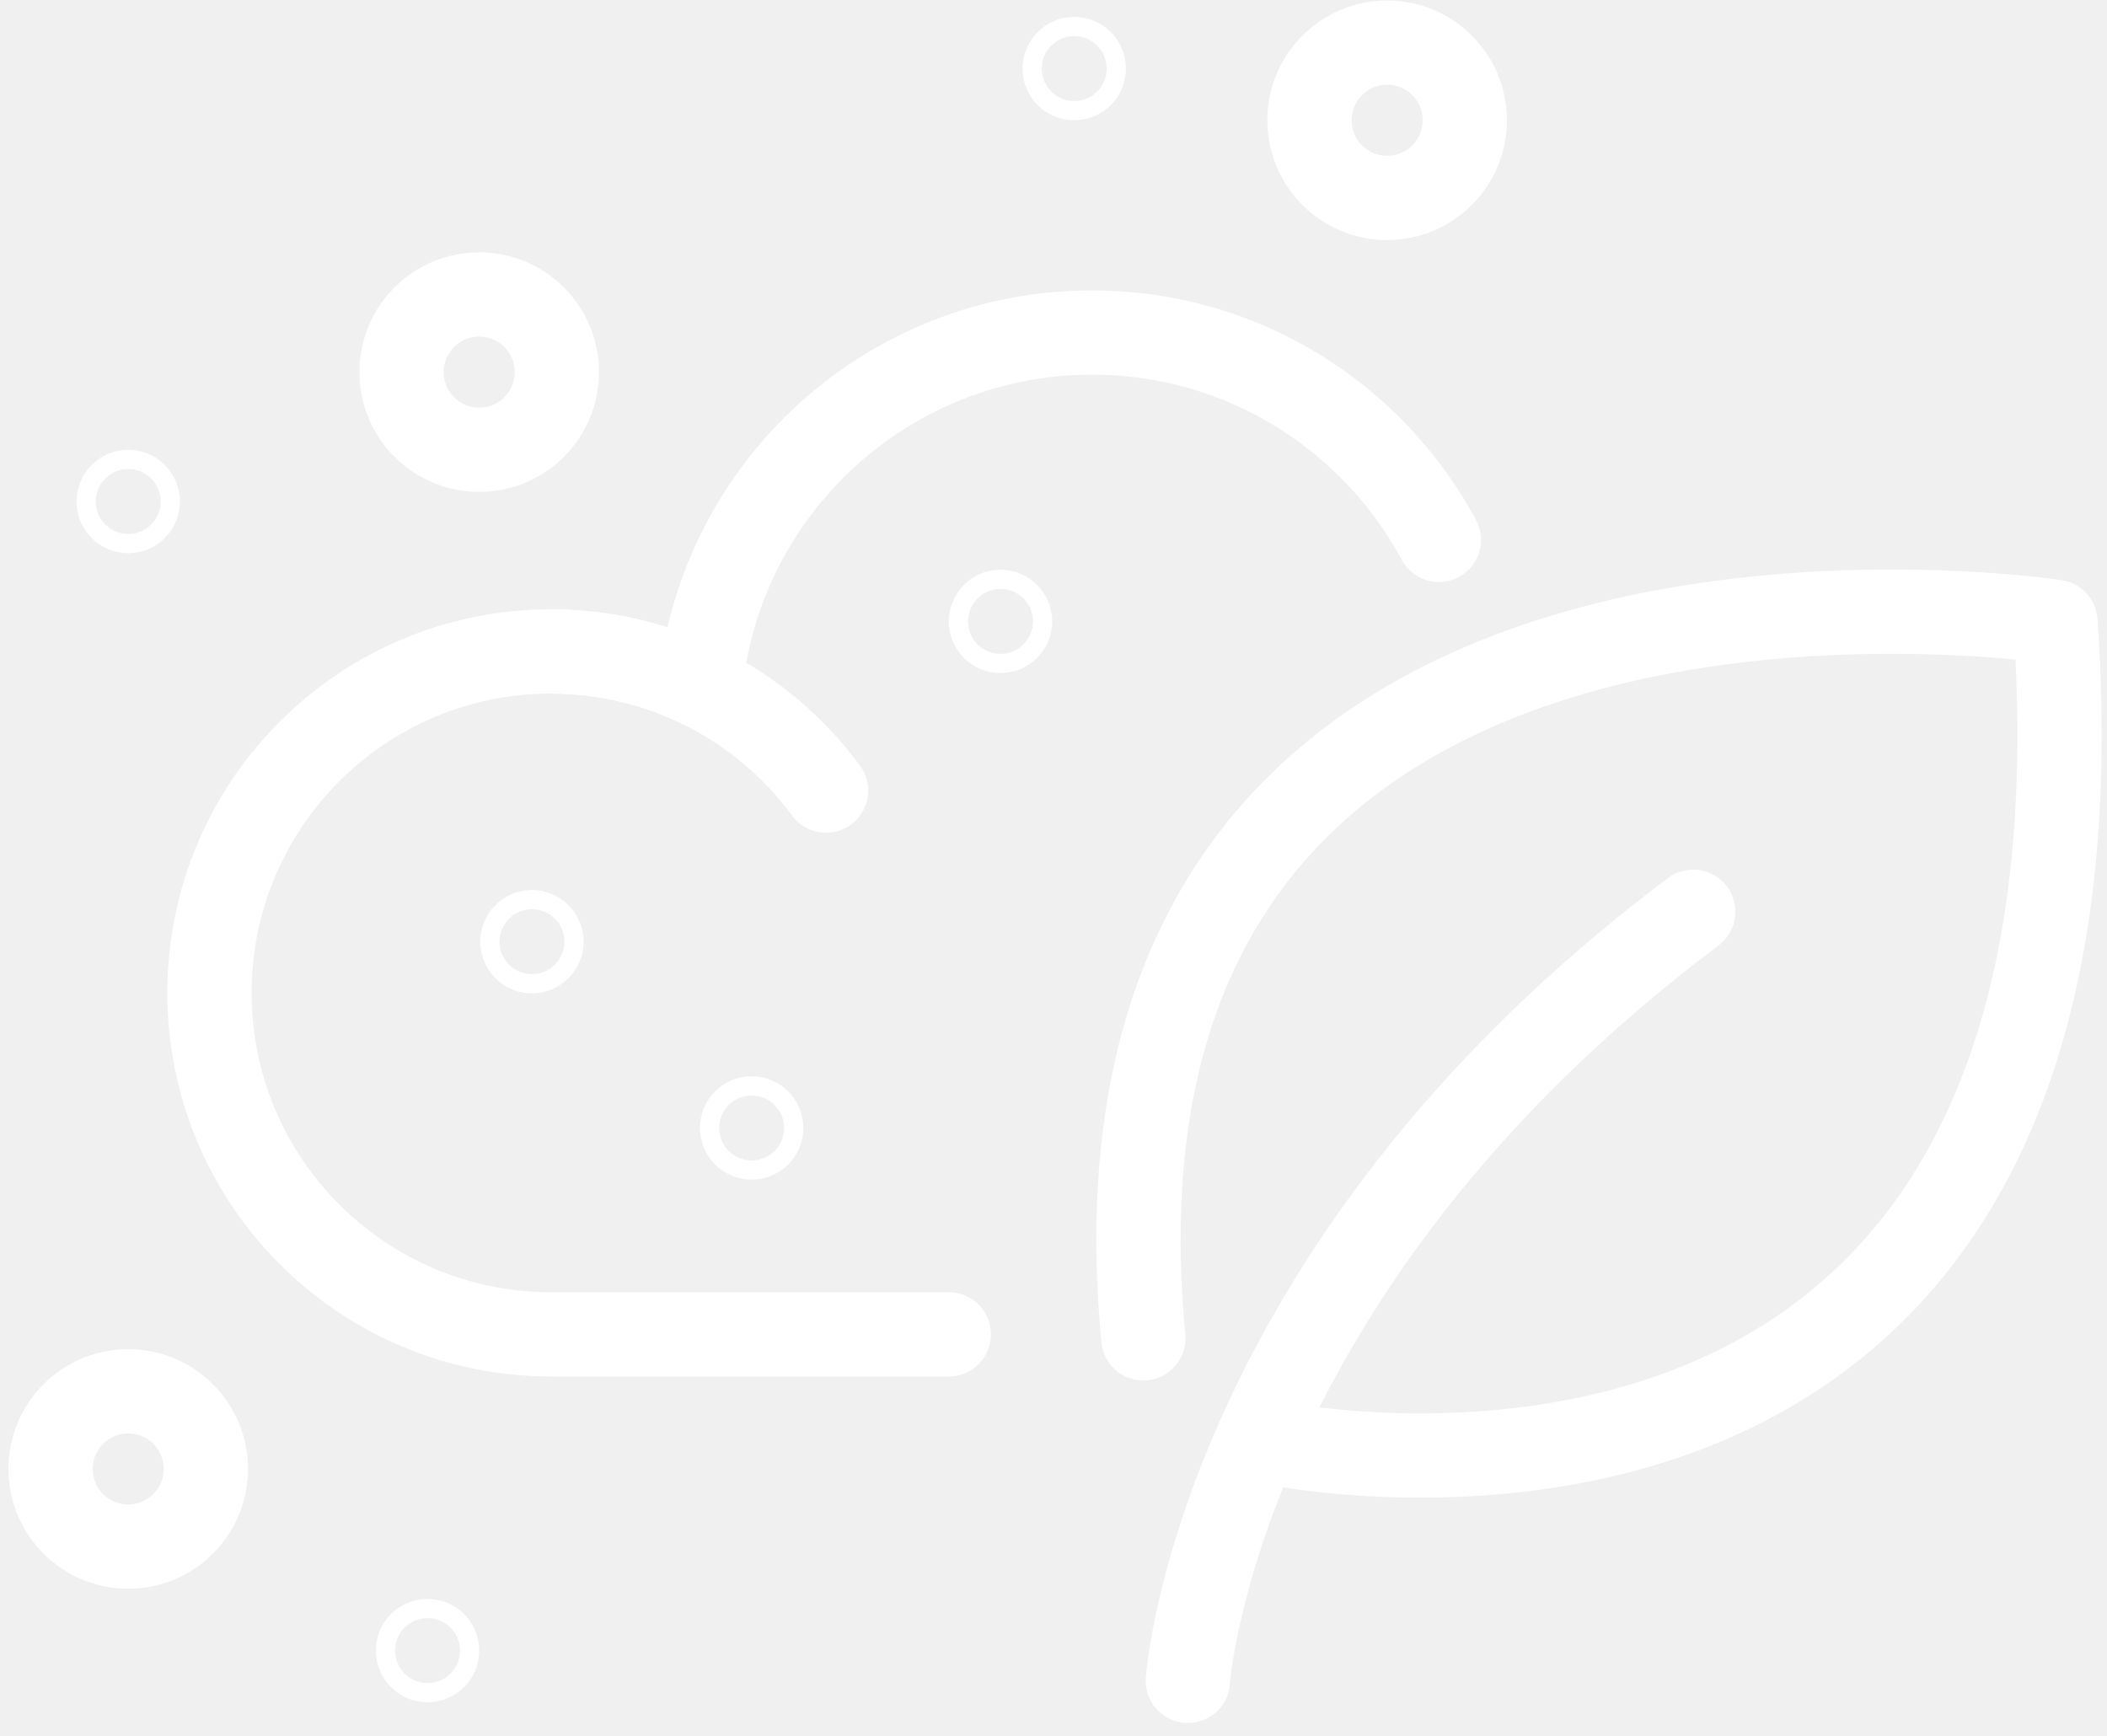
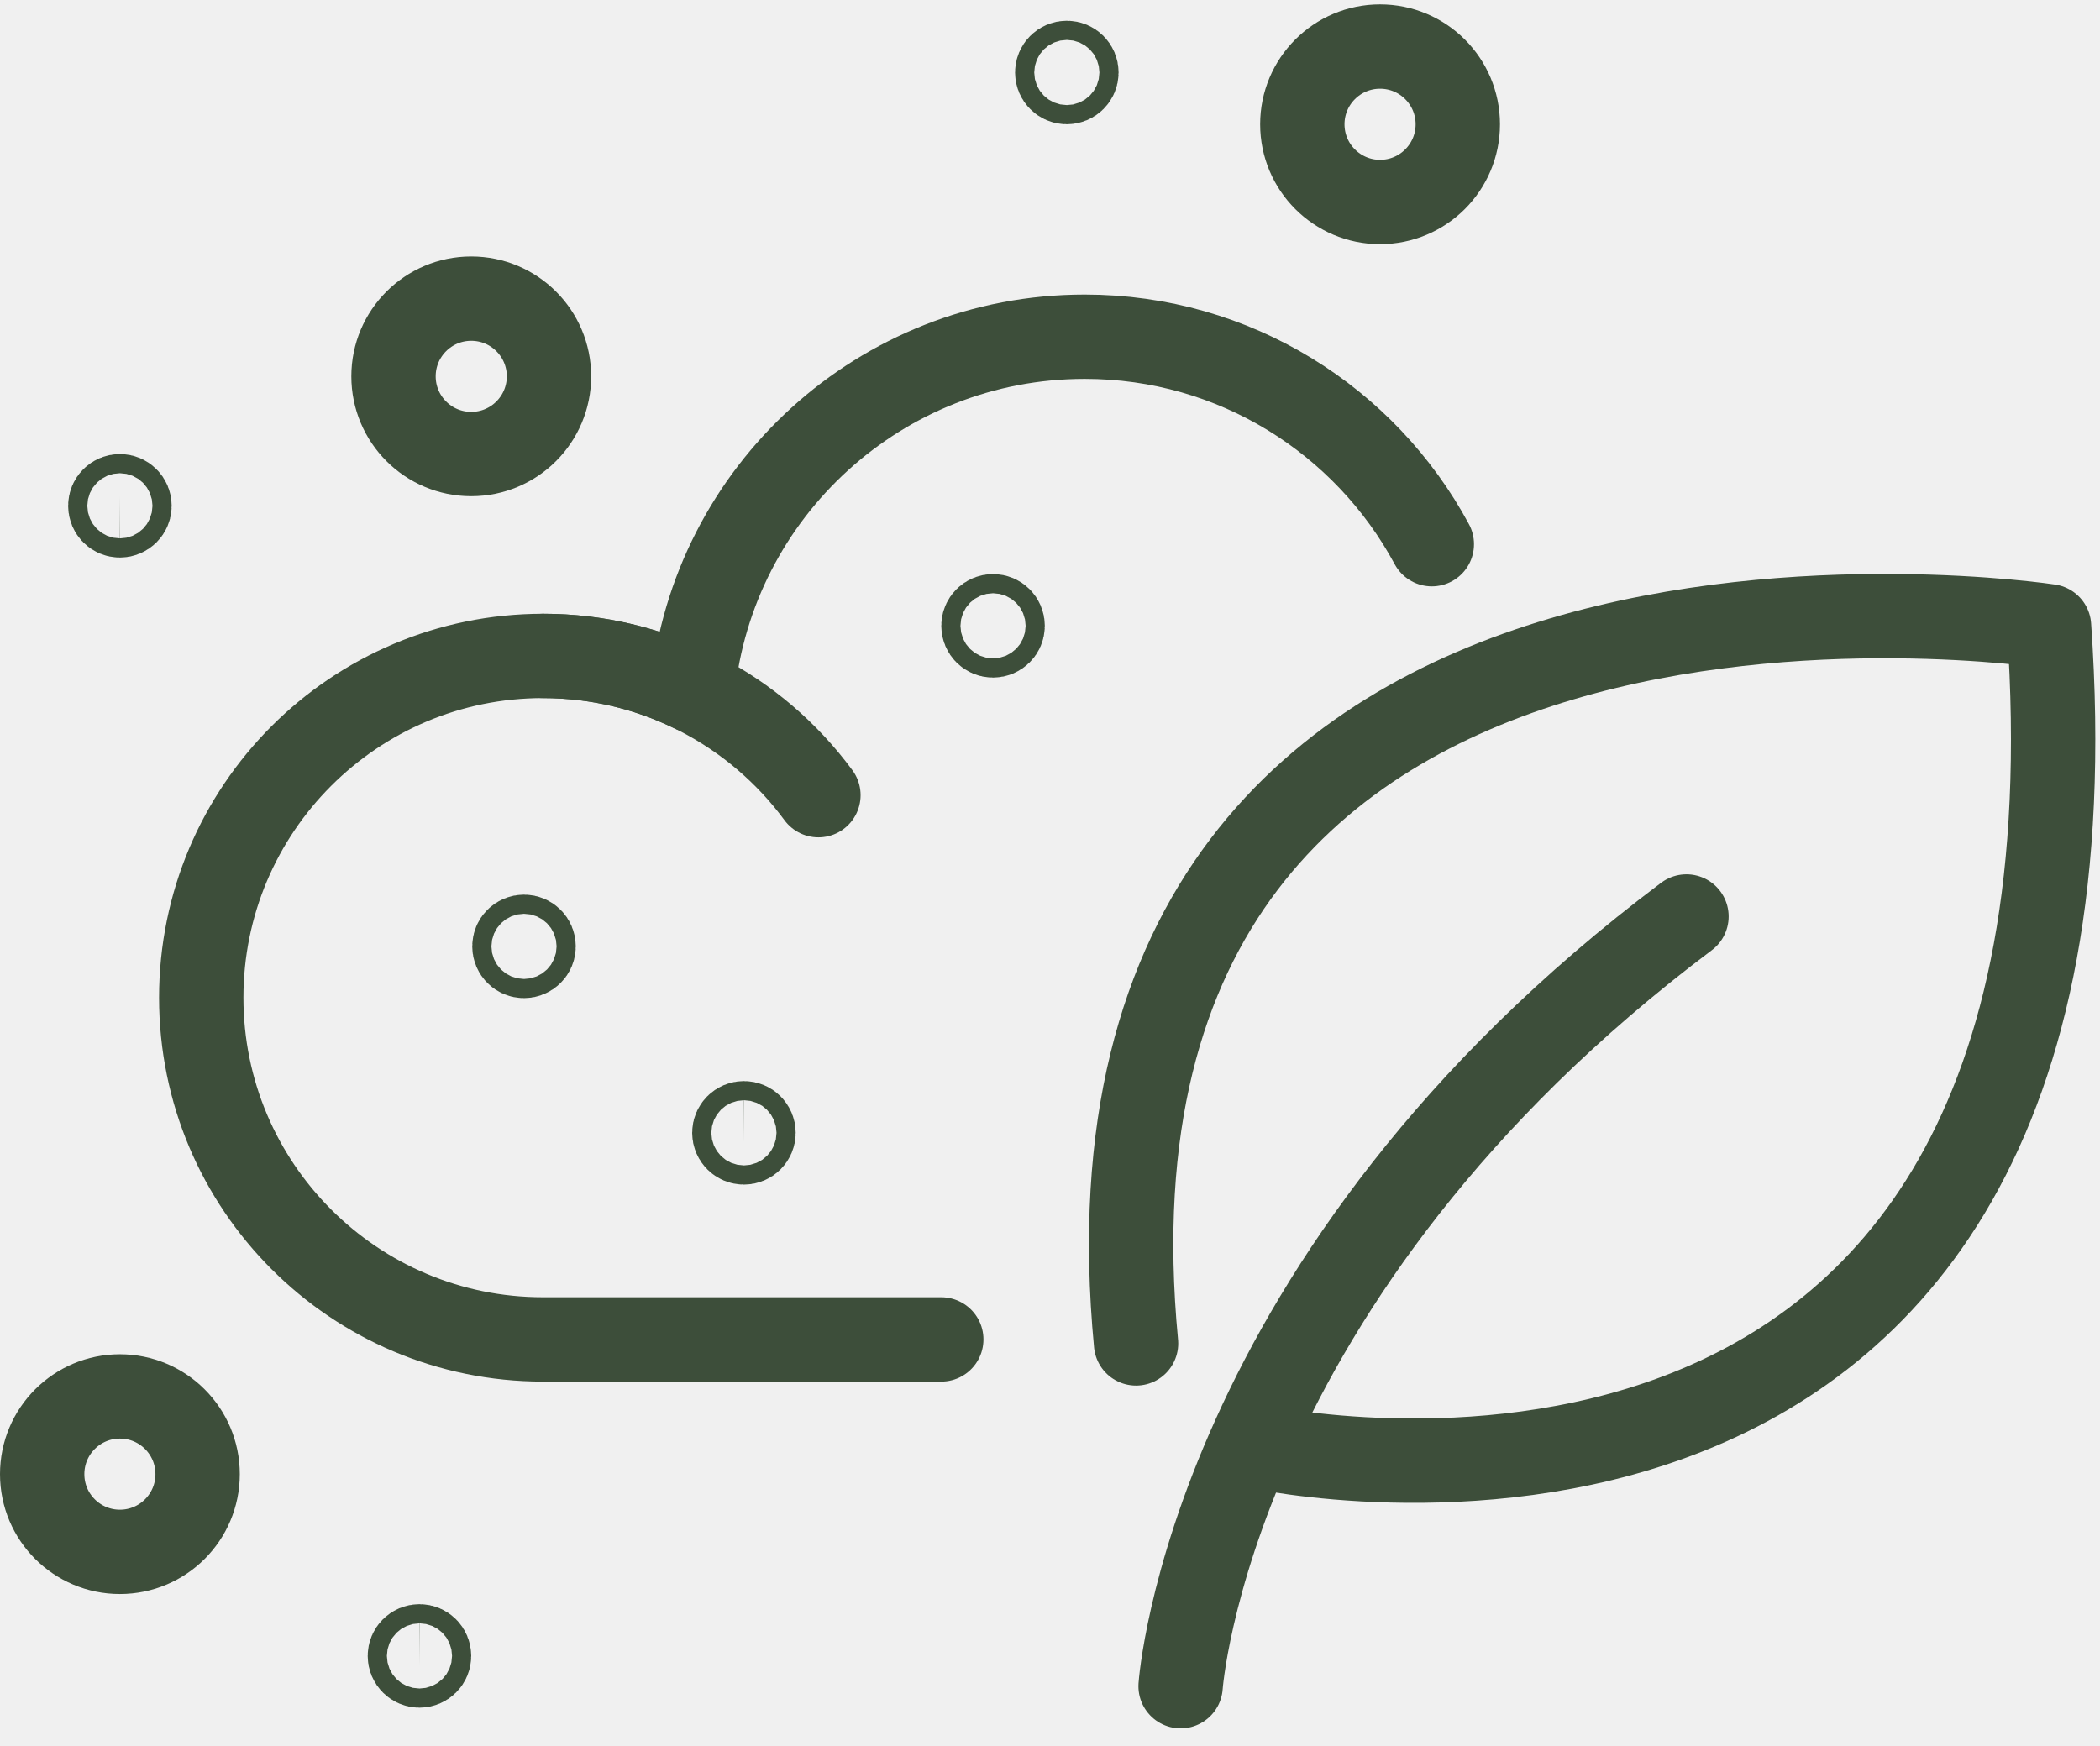
- <svg xmlns="http://www.w3.org/2000/svg" width="125" height="103" viewBox="0 0 125 103" fill="none">
-   <path d="M85.361 32.03C81.42 24.707 73.686 19.73 64.787 19.73C52.696 19.73 42.75 28.918 41.552 40.693C38.874 39.388 35.866 38.653 32.686 38.653C21.498 38.653 12.428 47.723 12.428 58.911C12.428 70.099 21.498 79.169 32.686 79.169H56.287" stroke="white" stroke-width="5" stroke-miterlimit="10" stroke-linecap="round" stroke-linejoin="round" />
-   <path d="M32.685 38.653C39.381 38.653 45.318 41.901 49.006 46.908" stroke="white" stroke-width="5" stroke-miterlimit="10" stroke-linecap="round" stroke-linejoin="round" />
-   <path d="M28.43 26.686C30.975 26.686 33.037 24.623 33.037 22.079C33.037 19.534 30.975 17.472 28.43 17.472C25.886 17.472 23.823 19.534 23.823 22.079C23.823 24.623 25.886 26.686 28.43 26.686Z" stroke="white" stroke-width="5" stroke-miterlimit="10" stroke-linecap="round" stroke-linejoin="round" />
-   <path d="M82.293 11.743C84.838 11.743 86.9 9.681 86.9 7.136C86.9 4.592 84.838 2.53 82.293 2.53C79.749 2.53 77.686 4.592 77.686 7.136C77.686 9.681 79.749 11.743 82.293 11.743Z" stroke="white" stroke-width="5" stroke-miterlimit="10" stroke-linecap="round" stroke-linejoin="round" />
-   <path d="M7.607 91.763C10.151 91.763 12.214 89.7 12.214 87.156C12.214 84.612 10.151 82.549 7.607 82.549C5.063 82.549 3 84.612 3 87.156C3 89.7 5.063 91.763 7.607 91.763Z" stroke="white" stroke-width="5" stroke-miterlimit="10" stroke-linecap="round" stroke-linejoin="round" />
-   <path d="M32.127 55.872C32.127 56.186 31.872 56.44 31.558 56.44C31.245 56.44 30.99 56.186 30.99 55.872C30.99 55.558 31.245 55.303 31.558 55.303C31.872 55.303 32.127 55.558 32.127 55.872Z" stroke="white" stroke-width="5" />
-   <path d="M59.925 36.869C59.925 37.183 59.67 37.437 59.357 37.437C59.043 37.437 58.788 37.183 58.788 36.869C58.788 36.555 59.043 36.301 59.357 36.301C59.67 36.301 59.925 36.555 59.925 36.869Z" stroke="white" stroke-width="5" />
-   <path d="M45.161 66.923C45.161 67.237 44.907 67.492 44.593 67.492C44.279 67.492 44.024 67.237 44.024 66.923C44.024 66.609 44.279 66.355 44.593 66.355C44.907 66.355 45.161 66.609 45.161 66.923Z" stroke="white" stroke-width="5" />
-   <path d="M8.176 29.754C8.176 30.068 7.922 30.322 7.608 30.322C7.294 30.322 7.04 30.068 7.04 29.754C7.04 29.44 7.294 29.186 7.608 29.186C7.922 29.186 8.176 29.44 8.176 29.754Z" stroke="white" stroke-width="5" />
-   <path d="M25.931 97.932C25.931 98.246 25.677 98.5 25.363 98.5C25.049 98.5 24.795 98.246 24.795 97.932C24.795 97.618 25.049 97.364 25.363 97.364C25.677 97.364 25.931 97.618 25.931 97.932Z" stroke="white" stroke-width="5" />
-   <path d="M64.298 4.068C64.298 4.382 64.044 4.637 63.73 4.637C63.416 4.637 63.162 4.382 63.162 4.068C63.162 3.754 63.416 3.5 63.73 3.5C64.044 3.5 64.298 3.754 64.298 4.068Z" stroke="white" stroke-width="5" />
-   <path d="M70.471 99.726C70.471 99.726 72.145 75.366 100.453 54.097" stroke="white" stroke-width="5" stroke-miterlimit="10" stroke-linecap="round" stroke-linejoin="round" />
-   <path d="M75.089 85.529C75.089 85.529 126.115 96.713 121.942 36.895C121.942 36.895 62.922 27.893 67.831 79.407" stroke="white" stroke-width="5" stroke-miterlimit="10" stroke-linecap="round" stroke-linejoin="round" />
+ <svg xmlns="http://www.w3.org/2000/svg" width="83" height="69" viewBox="0 0 83 69" fill="none">
+   <path d="M56.591 21.513C53.963 16.63 48.805 13.311 42.871 13.311C34.807 13.311 28.175 19.438 27.376 27.291C25.59 26.42 23.584 25.93 21.463 25.93C14.002 25.93 7.954 31.979 7.954 39.44C7.954 46.901 14.002 52.95 21.463 52.95H37.203" stroke="#3D4E3A" stroke-width="3.334" stroke-miterlimit="10" stroke-linecap="round" stroke-linejoin="round" />
+   <path d="M21.463 25.93C25.928 25.93 29.887 28.096 32.347 31.435" stroke="#3D4E3A" stroke-width="3.334" stroke-miterlimit="10" stroke-linecap="round" stroke-linejoin="round" />
+   <path d="M18.625 17.949C20.322 17.949 21.698 16.574 21.698 14.877C21.698 13.18 20.322 11.805 18.625 11.805C16.929 11.805 15.553 13.18 15.553 14.877C15.553 16.574 16.929 17.949 18.625 17.949Z" stroke="#3D4E3A" stroke-width="3.334" stroke-miterlimit="10" stroke-linecap="round" stroke-linejoin="round" />
+   <path d="M54.545 7.985C56.242 7.985 57.618 6.609 57.618 4.913C57.618 3.216 56.242 1.84 54.545 1.84C52.849 1.84 51.473 3.216 51.473 4.913C51.473 6.609 52.849 7.985 54.545 7.985Z" stroke="#3D4E3A" stroke-width="3.334" stroke-miterlimit="10" stroke-linecap="round" stroke-linejoin="round" />
+   <path d="M4.739 61.348C6.436 61.348 7.811 59.972 7.811 58.276C7.811 56.579 6.436 55.203 4.739 55.203C3.042 55.203 1.667 56.579 1.667 58.276C1.667 59.972 3.042 61.348 4.739 61.348Z" stroke="#3D4E3A" stroke-width="3.334" stroke-miterlimit="10" stroke-linecap="round" stroke-linejoin="round" />
+   <path d="M20.711 37.034C20.92 37.034 21.09 37.203 21.09 37.413C21.09 37.622 20.92 37.791 20.711 37.791C20.502 37.791 20.332 37.622 20.332 37.413C20.332 37.203 20.502 37.034 20.711 37.034Z" stroke="#3D4E3A" stroke-width="3.334" />
+   <path d="M39.249 24.361C39.458 24.361 39.628 24.531 39.628 24.74C39.628 24.95 39.458 25.119 39.249 25.119C39.04 25.119 38.87 24.949 38.87 24.74C38.87 24.531 39.04 24.361 39.249 24.361Z" stroke="#3D4E3A" stroke-width="3.334" />
+   <path d="M29.403 44.404C29.612 44.404 29.782 44.574 29.782 44.783C29.782 44.992 29.612 45.162 29.403 45.162C29.194 45.161 29.024 44.992 29.024 44.783C29.024 44.574 29.194 44.404 29.403 44.404Z" stroke="#3D4E3A" stroke-width="3.334" />
+   <path d="M4.739 19.616C4.948 19.616 5.118 19.786 5.118 19.995C5.118 20.205 4.948 20.374 4.739 20.374C4.53 20.374 4.36 20.205 4.36 19.995C4.36 19.786 4.53 19.617 4.739 19.616Z" stroke="#3D4E3A" stroke-width="3.334" />
+   <path d="M16.579 65.083C16.788 65.083 16.958 65.252 16.958 65.462C16.958 65.671 16.788 65.841 16.579 65.841C16.37 65.84 16.2 65.671 16.2 65.462C16.2 65.253 16.37 65.083 16.579 65.083Z" stroke="#3D4E3A" stroke-width="3.334" />
+   <path d="M42.165 2.487C42.374 2.487 42.544 2.657 42.544 2.866C42.544 3.075 42.375 3.245 42.165 3.245C41.956 3.245 41.786 3.075 41.786 2.866C41.786 2.657 41.956 2.487 42.165 2.487Z" stroke="#3D4E3A" stroke-width="3.334" />
+   <path d="M46.662 66.659C46.662 66.659 47.778 50.413 66.656 36.23" stroke="#3D4E3A" stroke-width="3.334" stroke-miterlimit="10" stroke-linecap="round" stroke-linejoin="round" />
+   <path d="M49.741 57.191C49.741 57.191 83.77 64.649 80.986 24.758C80.986 24.758 41.627 18.755 44.901 53.108" stroke="#3D4E3A" stroke-width="3.334" stroke-miterlimit="10" stroke-linecap="round" stroke-linejoin="round" />
</svg>
